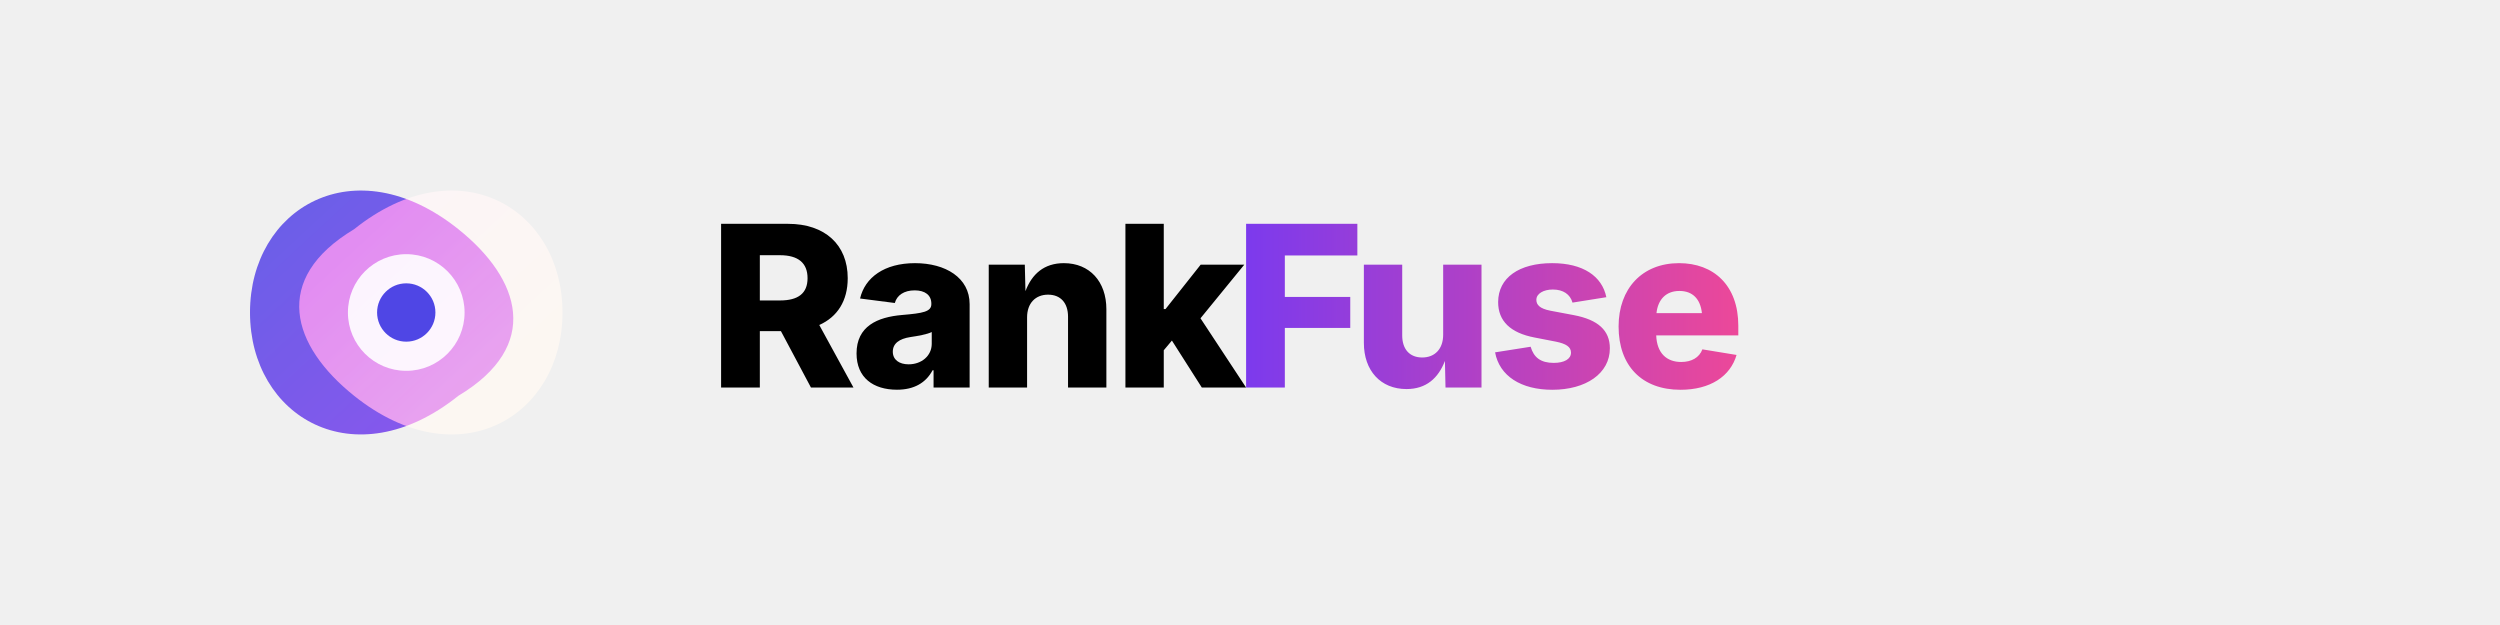
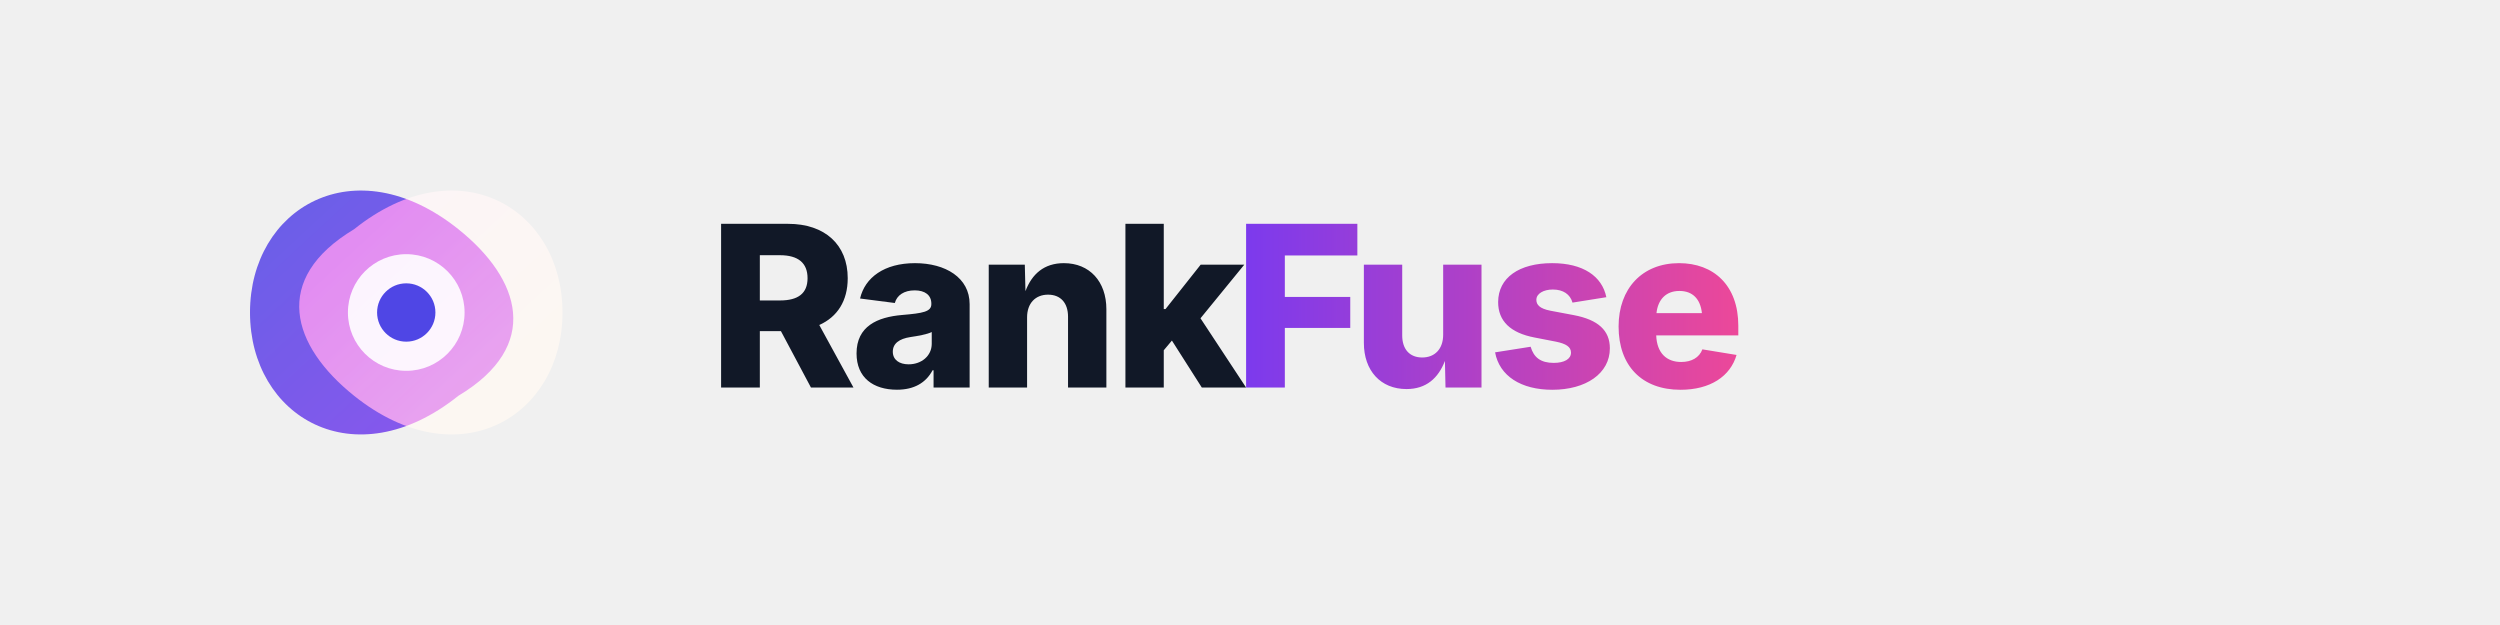
<svg xmlns="http://www.w3.org/2000/svg" viewBox="0 0 600 150" width="100%" height="100%">
  <defs>
    <linearGradient id="grad-dense" x1="0%" y1="0%" x2="100%" y2="100%">
      <stop offset="0%" stop-color="#4F46E5" />
      <stop offset="100%" stop-color="#7C3AED" />
    </linearGradient>
    <linearGradient id="grad-sparse" x1="0%" y1="0%" x2="100%" y2="100%">
      <stop offset="0%" stop-color="#EC4899" />
      <stop offset="100%" stop-color="#F59E0B" />
    </linearGradient>
    <linearGradient id="grad-text" x1="0%" y1="0%" x2="100%" y2="0%">
      <stop offset="0%" stop-color="#7C3AED" />
      <stop offset="100%" stop-color="#EC4899" />
    </linearGradient>
    <style>
      .text-rank {
        font-family: 'Inter', system-ui, -apple-system, sans-serif;
        font-size: 54px;
        font-weight: 800;
        letter-spacing: -1.5px;
+         fill: #111827; /* Dark text for light mode */
      }
      .text-fuse {
        font-family: 'Inter', system-ui, -apple-system, sans-serif;
        font-size: 54px;
        font-weight: 800;
        letter-spacing: -1.5px;
        fill: url(#grad-text);
-       }
-       @media (prefers-color-scheme: dark) {
-         .text-rank {
-           fill: #F9FAFB;
-         }
-       }
-       @media (prefers-color-scheme: light) {
-         .text-rank {
-           fill: #111827;
-         }
      }
    </style>
  </defs>
  <g transform="translate(10, 0)">
    <path d="M 50,75 C 50,50 75,35 100,55 C 115,67 120,83 100,95 C 75,115 50,100 50,75 Z" fill="url(#grad-dense)" opacity="0.85" />
    <path d="M 125,75 C 125,100 100,115 75,95 C 60,83 55,67 75,55 C 100,35 125,50 125,75 Z" fill="url(#grad-sparse)" opacity="0.85" style="mix-blend-mode: screen;" />
    <circle cx="87.5" cy="75" r="14" fill="#FFFFFF" opacity="0.9" />
    <circle cx="87.5" cy="75" r="7" fill="#4F46E5" />
  </g>
  <text x="170" y="93" class="text-rank">Rank</text>
  <text x="296" y="93" class="text-fuse">Fuse</text>
</svg>
